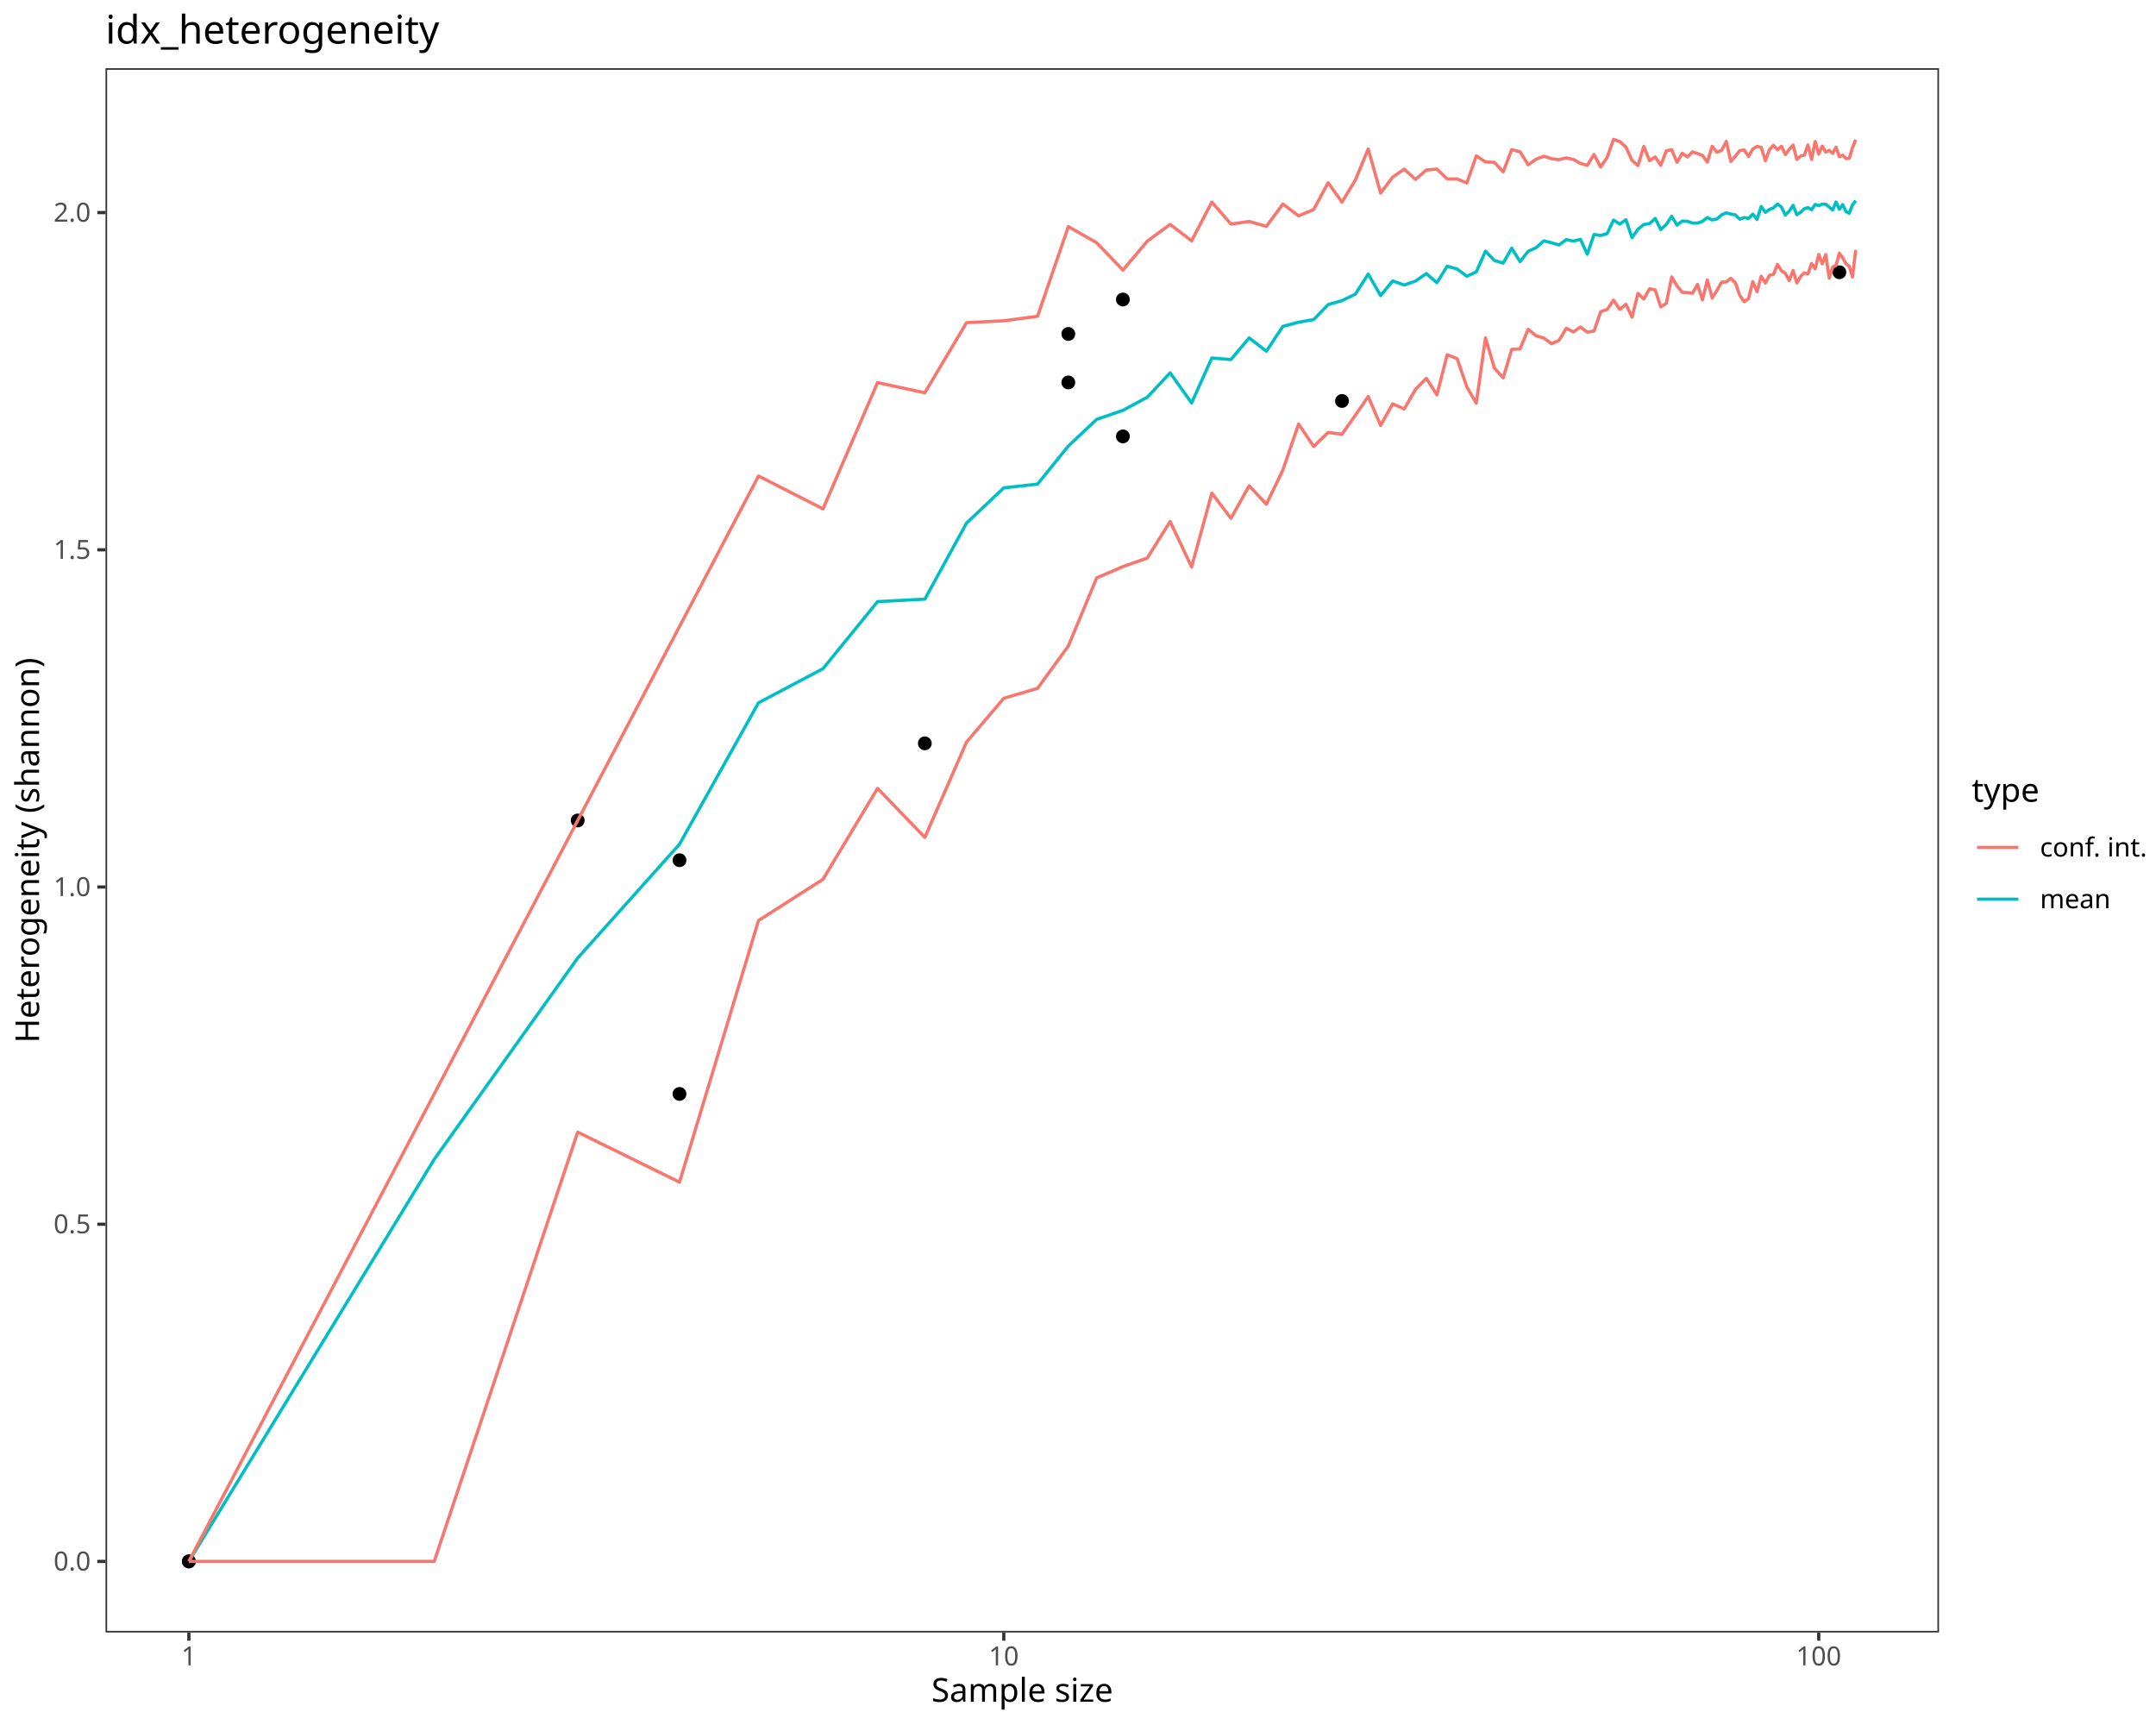
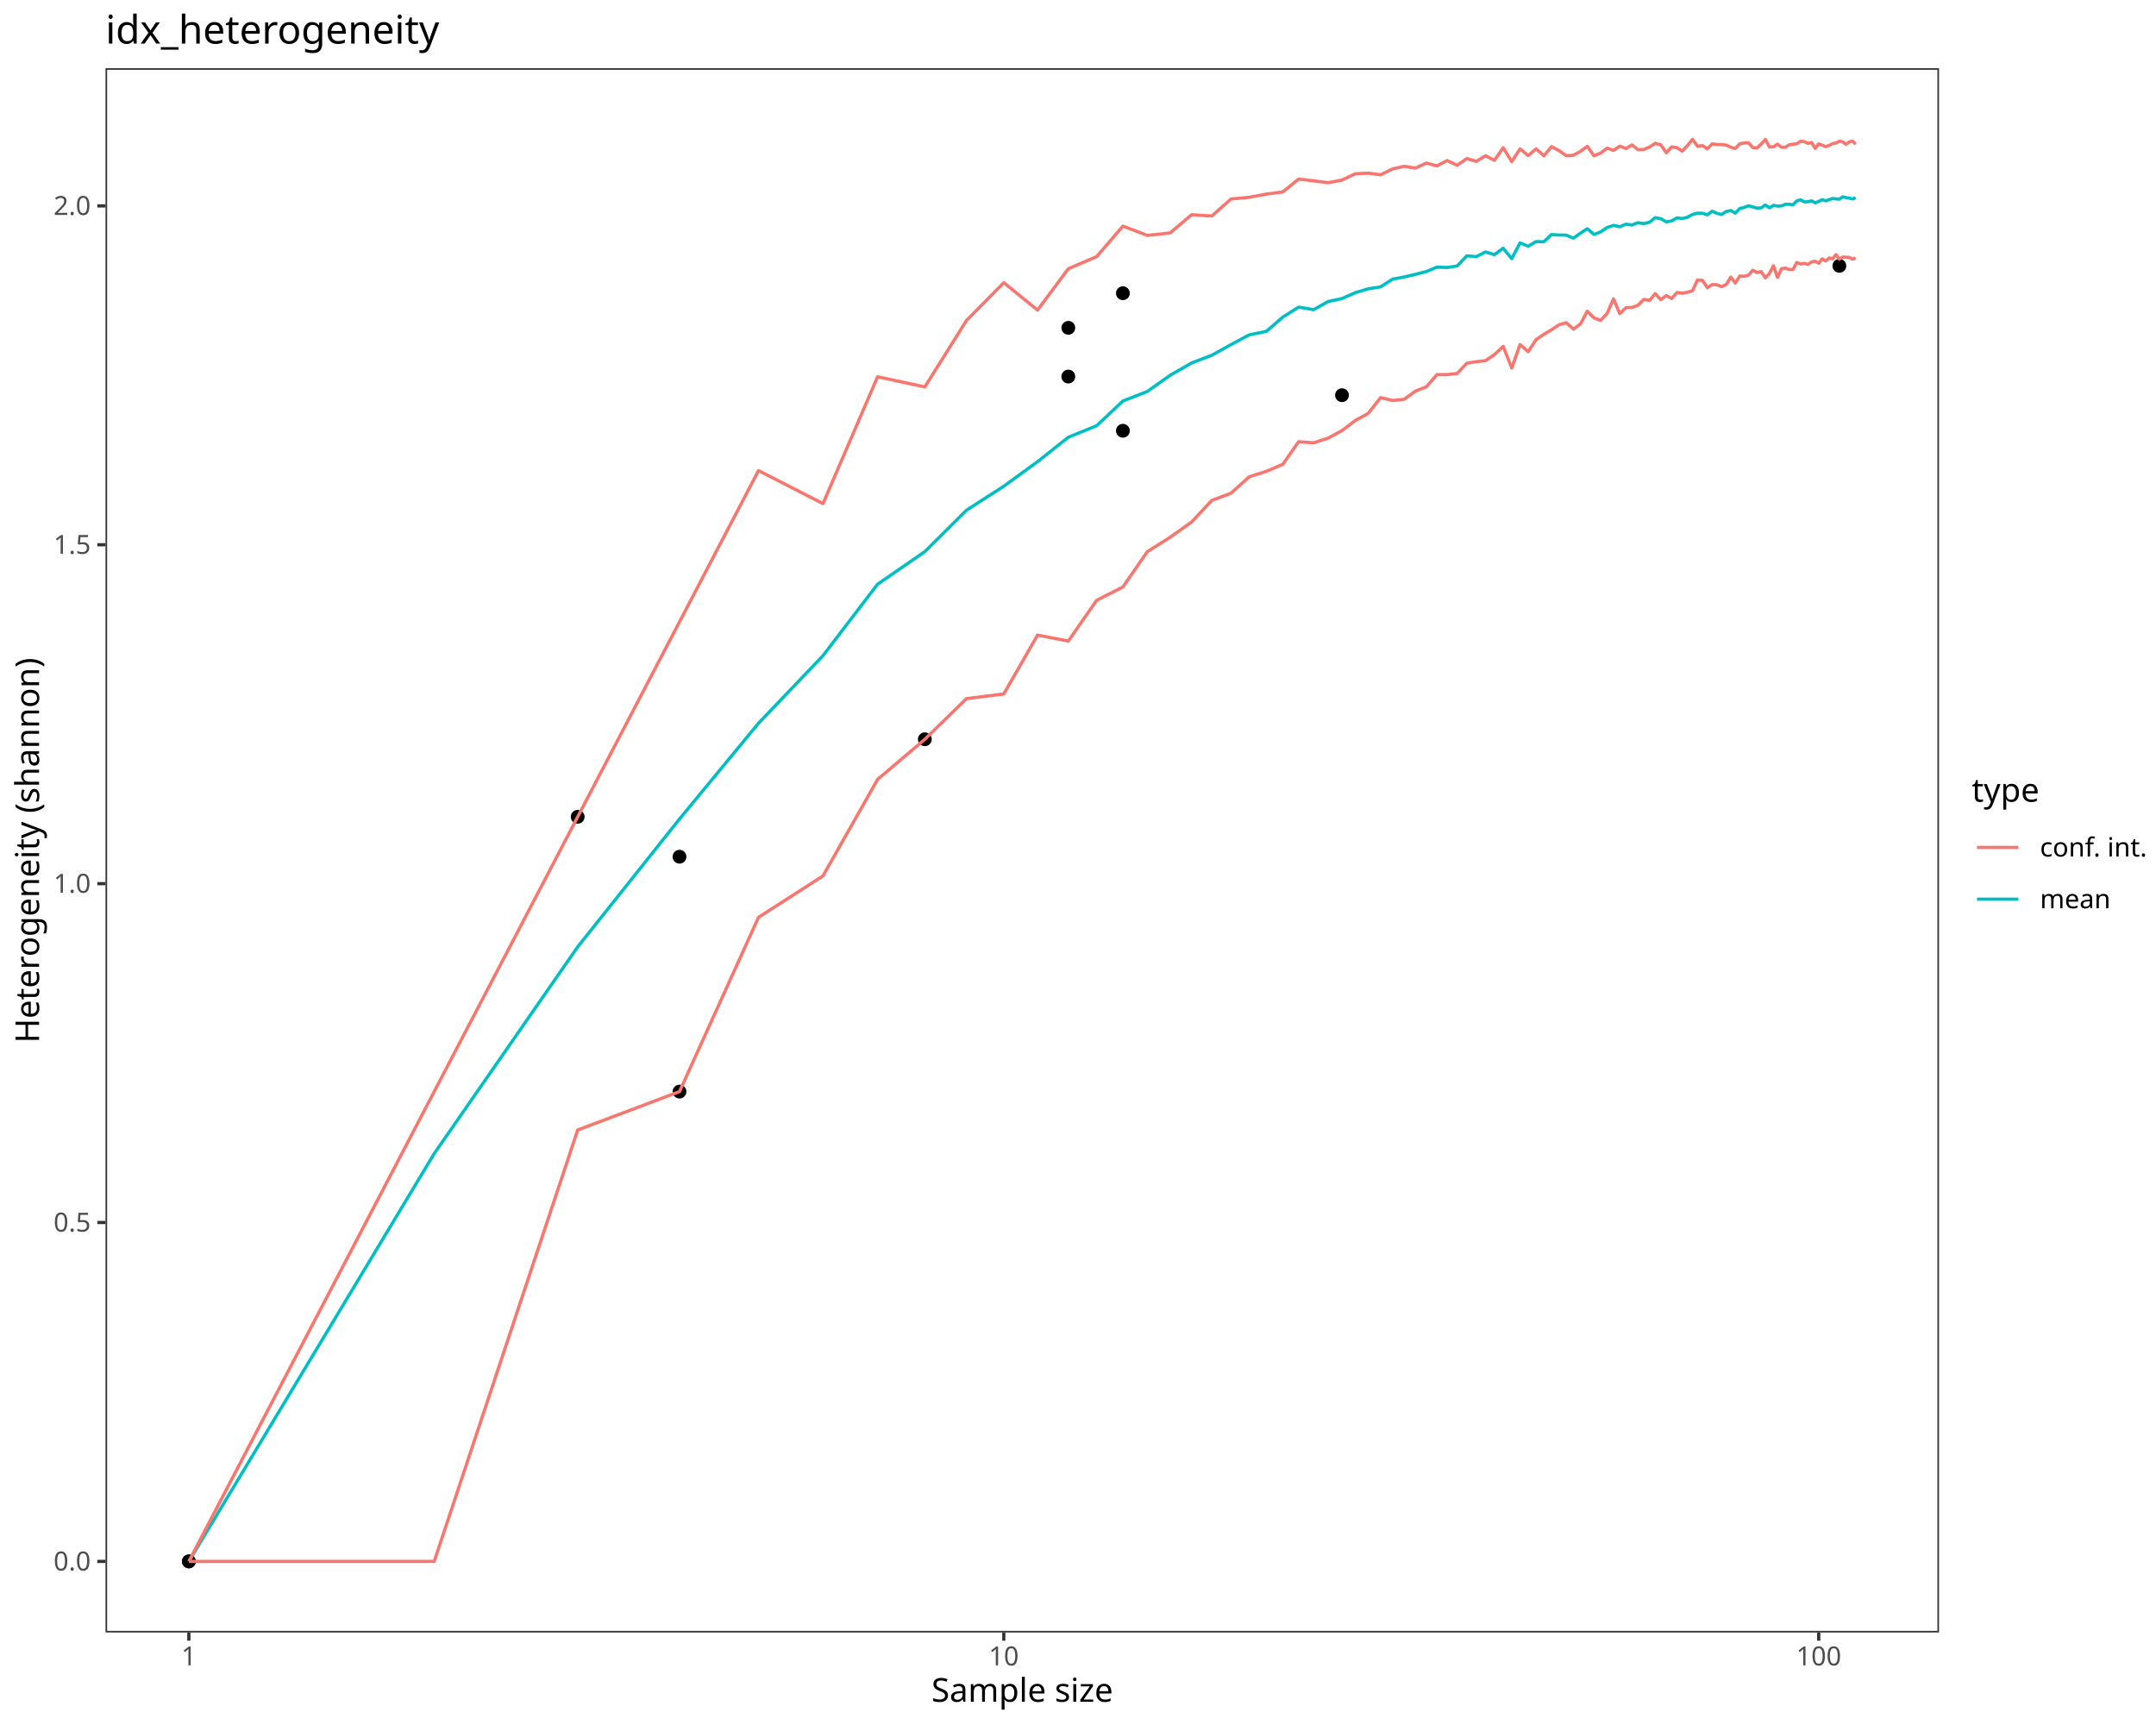
<svg xmlns="http://www.w3.org/2000/svg" class="svglite" data-engine-version="2.0" width="720.00pt" height="576.00pt" viewBox="0 0 720.00 576.00">
  <defs>
    <style type="text/css">
    .svglite line, .svglite polyline, .svglite polygon, .svglite path, .svglite rect, .svglite circle {
      fill: none;
      stroke: #000000;
      stroke-linecap: round;
      stroke-linejoin: round;
      stroke-miterlimit: 10.00;
    }
  </style>
  </defs>
  <rect width="100%" height="100%" style="stroke: none; fill: #FFFFFF;" />
  <defs>
    <clipPath id="cpMC4wMHw3MjAuMDB8MC4wMHw1NzYuMDA=">
      <rect x="0.00" y="0.00" width="720.00" height="576.00" />
    </clipPath>
  </defs>
  <g clip-path="url(#cpMC4wMHw3MjAuMDB8MC4wMHw1NzYuMDA=)">
    <rect x="0.00" y="0.00" width="720.00" height="576.00" style="stroke-width: 1.07; stroke: #FFFFFF; fill: #FFFFFF;" />
  </g>
  <defs>
    <clipPath id="cpMzUuMjR8NjQ3LjU0fDIyLjc4fDU0NS4xMQ==">
      <rect x="35.24" y="22.78" width="612.30" height="522.33" />
    </clipPath>
  </defs>
  <g clip-path="url(#cpMzUuMjR8NjQ3LjU0fDIyLjc4fDU0NS4xMQ==)">
    <rect x="35.24" y="22.78" width="612.30" height="522.33" style="stroke-width: 1.07; stroke: none; fill: #FFFFFF;" />
-     <circle cx="374.99" cy="145.72" r="1.95" style="stroke-width: 0.71; fill: #000000;" />
-     <circle cx="308.85" cy="248.21" r="1.95" style="stroke-width: 0.71; fill: #000000;" />
-     <circle cx="226.92" cy="365.28" r="1.95" style="stroke-width: 0.71; fill: #000000;" />
+     <circle cx="374.99" cy="143.84" r="1.95" style="stroke-width: 0.71; fill: #000000;" />
+     <circle cx="308.85" cy="246.85" r="1.95" style="stroke-width: 0.71; fill: #000000;" />
+     <circle cx="226.92" cy="364.50" r="1.95" style="stroke-width: 0.71; fill: #000000;" />
    <circle cx="63.07" cy="521.37" r="1.95" style="stroke-width: 0.71; fill: #000000;" />
    <circle cx="63.07" cy="521.37" r="1.95" style="stroke-width: 0.71; fill: #000000;" />
-     <circle cx="356.77" cy="127.70" r="1.95" style="stroke-width: 0.71; fill: #000000;" />
-     <circle cx="192.92" cy="273.97" r="1.95" style="stroke-width: 0.71; fill: #000000;" />
-     <circle cx="374.99" cy="100.01" r="1.95" style="stroke-width: 0.71; fill: #000000;" />
-     <circle cx="448.16" cy="133.89" r="1.95" style="stroke-width: 0.71; fill: #000000;" />
-     <circle cx="614.26" cy="90.91" r="1.95" style="stroke-width: 0.71; fill: #000000;" />
-     <circle cx="226.92" cy="287.24" r="1.95" style="stroke-width: 0.71; fill: #000000;" />
-     <circle cx="356.77" cy="111.51" r="1.95" style="stroke-width: 0.71; fill: #000000;" />
-     <polyline points="63.07,521.37 145.00,387.13 192.92,319.90 226.92,281.89 253.30,234.67 274.84,223.28 293.06,200.89 308.85,200.06 322.77,174.67 335.22,162.90 346.49,161.65 356.77,148.93 366.23,140.04 374.99,137.02 383.14,132.63 390.77,124.49 397.94,134.56 404.69,119.54 411.08,120.06 417.15,112.83 422.91,117.27 428.41,108.99 433.67,107.59 438.70,106.72 443.52,101.72 448.16,100.37 452.62,98.24 456.92,91.50 461.06,98.71 465.07,93.80 468.95,95.17 472.70,93.86 476.33,91.35 479.86,94.41 483.29,88.88 486.62,89.83 489.86,92.24 493.01,90.78 496.08,83.86 499.07,86.99 501.99,87.85 504.84,82.87 507.62,87.35 510.34,83.91 512.99,82.69 515.59,80.42 518.13,81.06 520.62,81.79 523.06,80.01 525.45,80.50 527.79,79.93 530.08,84.91 532.33,78.30 534.54,78.63 536.71,78.01 538.84,73.49 540.93,74.81 542.99,73.37 545.01,79.36 547.00,76.55 548.95,74.96 550.87,74.68 552.76,72.94 554.62,76.67 556.46,74.94 558.26,72.23 560.04,75.16 561.79,73.80 563.51,73.90 565.21,74.49 566.89,74.50 568.54,73.90 570.17,72.64 571.78,73.43 573.37,73.13 574.94,71.74 576.48,71.04 578.01,71.48 579.51,71.74 581.00,73.20 582.47,72.65 583.92,72.94 585.35,71.49 586.76,73.29 588.16,68.94 589.55,70.93 590.91,69.92 592.26,69.41 593.60,68.12 594.92,69.16 596.22,71.80 597.52,70.50 598.79,68.55 600.06,71.70 601.31,70.89 602.55,69.69 603.77,69.32 604.98,70.04 606.18,68.29 607.37,68.68 608.55,68.17 609.71,68.22 610.87,69.14 612.01,70.15 613.14,67.45 614.26,69.88 615.37,68.31 616.47,70.64 617.56,71.19 618.64,68.42 619.71,66.97 " style="stroke-width: 1.07; stroke: #00BFC4; stroke-linecap: butt;" />
-     <polyline points="63.07,521.37 145.00,521.37 192.92,378.03 226.92,394.74 253.30,307.38 274.84,293.61 293.06,263.24 308.85,279.62 322.77,247.79 335.22,233.16 346.49,229.85 356.77,215.70 366.23,192.97 374.99,189.20 383.14,186.33 390.77,174.13 397.94,189.32 404.69,164.66 411.08,173.07 417.15,162.21 422.91,168.36 428.41,156.96 433.67,141.58 438.70,149.07 443.52,144.41 448.16,144.98 452.62,138.66 456.92,132.40 461.06,142.05 465.07,134.86 468.95,136.55 472.70,130.01 476.33,126.31 479.86,131.85 483.29,118.44 486.62,119.78 489.86,129.21 493.01,134.65 496.08,112.83 499.07,122.94 501.99,126.19 504.84,116.66 507.62,116.48 510.34,109.94 512.99,112.14 515.59,112.89 518.13,114.77 520.62,113.67 523.06,109.62 525.45,110.83 527.79,109.18 530.08,110.92 532.33,110.54 534.54,104.09 536.71,103.35 538.84,100.22 540.93,103.31 542.99,101.60 545.01,105.91 547.00,97.96 548.95,99.85 550.87,96.40 552.76,96.82 554.62,102.49 556.46,101.31 558.26,92.49 560.04,95.46 561.79,97.63 563.51,97.69 565.21,97.91 566.89,94.96 568.54,100.12 570.17,93.48 571.78,99.49 573.37,96.99 574.94,94.20 576.48,94.15 578.01,92.94 579.51,94.39 581.00,98.62 582.47,100.75 583.92,99.71 585.35,94.02 586.76,97.40 588.16,92.23 589.55,94.50 590.91,91.93 592.26,91.63 593.60,88.27 594.92,90.43 596.22,91.27 597.52,93.70 598.79,90.29 600.06,94.47 601.31,92.31 602.55,91.10 603.77,91.47 604.98,87.99 606.18,89.78 607.37,84.97 608.55,88.11 609.71,84.99 610.87,92.89 612.01,89.16 613.14,88.64 614.26,84.52 615.37,86.10 616.47,88.08 617.56,88.91 618.64,92.49 619.71,83.45 " style="stroke-width: 1.07; stroke: #F8766D; stroke-linecap: butt;" />
-     <polyline points="63.07,521.37 145.00,365.28 192.92,273.97 226.92,209.19 253.30,158.94 274.84,169.92 293.06,127.77 308.85,131.15 322.77,107.74 335.22,107.11 346.49,105.62 356.77,75.67 366.23,81.06 374.99,90.20 383.14,80.52 390.77,74.94 397.94,80.41 404.69,67.47 411.08,74.82 417.15,73.95 422.91,75.59 428.41,68.13 433.67,72.08 438.70,69.96 443.52,61.02 448.16,67.48 452.62,60.10 456.92,49.74 461.06,64.46 465.07,59.16 468.95,56.48 472.70,59.91 476.33,56.76 479.86,56.45 483.29,59.74 486.62,59.74 489.86,61.10 493.01,52.03 496.08,54.08 499.07,54.22 501.99,57.37 504.84,49.97 507.62,50.69 510.34,55.03 512.99,53.15 515.59,52.17 518.13,53.00 520.62,53.32 523.06,52.71 525.45,53.25 527.79,54.57 530.08,55.20 532.33,51.59 534.54,55.78 536.71,52.56 538.84,46.53 540.93,47.28 542.99,49.13 545.01,53.55 547.00,55.29 548.95,48.90 550.87,53.66 552.76,52.40 554.62,55.19 556.46,50.39 558.26,50.00 560.04,54.19 561.79,51.17 563.51,52.42 565.21,50.70 566.89,51.27 568.54,51.90 570.17,54.11 571.78,48.85 573.37,50.83 574.94,50.21 576.48,47.21 578.01,53.91 579.51,52.17 581.00,50.30 582.47,50.07 583.92,52.23 585.35,49.76 586.76,48.87 588.16,49.20 589.55,53.70 590.91,49.95 592.26,48.51 593.60,50.00 594.92,48.84 596.22,51.59 597.52,49.86 598.79,48.43 600.06,53.23 601.31,52.13 602.55,51.82 603.77,48.39 604.98,53.23 606.18,47.25 607.37,51.45 608.55,48.79 609.71,50.82 610.87,50.19 612.01,51.24 613.14,49.17 614.26,52.32 615.37,51.84 616.47,52.95 617.56,52.86 618.64,49.33 619.71,46.65 " style="stroke-width: 1.07; stroke: #F8766D; stroke-linecap: butt;" />
+     <circle cx="356.77" cy="125.74" r="1.95" style="stroke-width: 0.71; fill: #000000;" />
+     <circle cx="192.92" cy="272.74" r="1.95" style="stroke-width: 0.71; fill: #000000;" />
+     <circle cx="374.99" cy="97.91" r="1.95" style="stroke-width: 0.71; fill: #000000;" />
+     <circle cx="448.16" cy="131.96" r="1.95" style="stroke-width: 0.71; fill: #000000;" />
+     <circle cx="614.26" cy="88.77" r="1.95" style="stroke-width: 0.71; fill: #000000;" />
+     <circle cx="226.92" cy="286.07" r="1.95" style="stroke-width: 0.71; fill: #000000;" />
+     <circle cx="356.77" cy="109.47" r="1.95" style="stroke-width: 0.71; fill: #000000;" />
+     <polyline points="63.07,521.37 145.00,385.21 192.92,316.17 226.92,273.47 253.30,241.50 274.84,218.93 293.06,195.08 308.85,184.20 322.77,170.36 335.22,162.35 346.49,154.16 356.77,146.00 366.23,142.15 374.99,133.90 383.14,130.73 390.77,125.31 397.94,121.20 404.69,118.62 411.08,115.08 417.15,111.83 422.91,110.64 428.41,105.87 433.67,102.56 438.70,103.40 443.52,100.68 448.16,99.69 452.62,97.72 456.92,96.45 461.06,95.78 465.07,93.20 468.95,92.49 472.70,91.60 476.33,90.66 479.86,89.21 483.29,89.32 486.62,88.81 489.86,85.42 493.01,85.69 496.08,84.13 499.07,85.03 501.99,82.88 504.84,86.38 507.62,81.10 510.34,82.21 512.99,80.66 515.59,80.72 518.13,78.32 520.62,78.48 523.06,78.51 525.45,79.53 527.79,77.87 530.08,76.37 532.33,78.29 534.54,77.43 536.71,75.97 538.84,75.25 540.93,75.71 542.99,74.85 545.01,75.12 547.00,74.36 548.95,74.67 550.87,74.21 552.76,72.69 554.62,73.00 556.46,74.10 558.26,73.77 560.04,72.76 561.79,72.96 563.51,72.55 565.21,71.61 566.89,71.18 568.54,71.21 570.17,71.72 571.78,70.53 573.37,71.23 574.94,71.63 576.48,70.62 578.01,70.30 579.51,71.17 581.00,69.60 582.47,69.27 583.92,68.72 585.35,69.10 586.76,69.50 588.16,69.41 589.55,68.44 590.91,69.39 592.26,68.57 593.60,68.82 594.92,68.76 596.22,68.22 597.52,68.20 598.79,68.39 600.06,67.07 601.31,66.72 602.55,67.42 603.77,67.36 604.98,67.07 606.18,67.72 607.37,67.25 608.55,66.67 609.71,67.07 610.87,66.66 612.01,66.28 613.14,66.41 614.26,66.50 615.37,65.73 616.47,65.98 617.56,66.16 618.64,66.43 619.71,66.04 " style="stroke-width: 1.07; stroke: #00BFC4; stroke-linecap: butt;" />
+     <polyline points="63.07,521.37 145.00,521.37 192.92,377.32 226.92,364.50 253.30,306.31 274.84,292.48 293.06,260.27 308.85,246.85 322.77,233.27 335.22,231.73 346.49,212.07 356.77,214.05 366.23,200.45 374.99,196.00 383.14,184.22 390.77,179.40 397.94,174.30 404.69,167.09 411.08,164.70 417.15,159.21 422.91,157.37 428.41,155.03 433.67,147.49 438.70,147.87 443.52,146.30 448.16,143.78 452.62,140.40 456.92,138.03 461.06,132.77 465.07,133.73 468.95,133.32 472.70,130.58 476.33,129.17 479.86,125.09 483.29,125.08 486.62,124.70 489.86,121.28 493.01,120.78 496.08,120.44 499.07,118.41 501.99,115.65 504.84,122.89 507.62,115.05 510.34,117.43 512.99,113.39 515.59,111.62 518.13,110.12 520.62,108.46 523.06,107.75 525.45,109.89 527.79,108.19 530.08,103.93 532.33,106.17 534.54,106.99 536.71,104.63 538.84,99.80 540.93,104.75 542.99,102.73 545.01,102.67 547.00,101.96 548.95,99.98 550.87,100.31 552.76,98.04 554.62,100.05 556.46,98.68 558.26,99.69 560.04,97.67 561.79,97.91 563.51,97.60 565.21,97.09 566.89,93.49 568.54,93.61 570.17,96.07 571.78,95.03 573.37,95.07 574.94,95.73 576.48,94.99 578.01,92.50 579.51,94.53 581.00,92.18 582.47,92.26 583.92,91.90 585.35,90.22 586.76,91.03 588.16,90.69 589.55,92.82 590.91,91.31 592.26,88.74 593.60,92.65 594.92,89.74 596.22,89.50 597.52,90.01 598.79,89.97 600.06,87.63 601.31,88.17 602.55,87.92 603.77,88.31 604.98,87.45 606.18,87.24 607.37,87.88 608.55,86.42 609.71,87.16 610.87,86.14 612.01,86.40 613.14,85.00 614.26,86.52 615.37,85.84 616.47,85.90 617.56,85.96 618.64,86.53 619.71,86.14 " style="stroke-width: 1.07; stroke: #F8766D; stroke-linecap: butt;" />
+     <polyline points="63.07,521.37 145.00,364.50 192.92,272.74 226.92,207.64 253.30,157.14 274.84,168.16 293.06,125.81 308.85,129.20 322.77,106.99 335.22,94.39 346.49,103.55 356.77,89.73 366.23,85.69 374.99,75.50 383.14,78.60 390.77,77.78 397.94,71.70 404.69,72.13 411.08,66.45 417.15,65.88 422.91,64.82 428.41,64.08 433.67,59.79 438.70,60.38 443.52,61.01 448.16,60.13 452.62,58.02 456.92,57.82 461.06,58.36 465.07,56.39 468.95,55.53 472.70,56.12 476.33,54.45 479.86,55.39 483.29,53.61 486.62,55.19 489.86,52.94 493.01,53.88 496.08,52.00 499.07,53.54 501.99,49.32 504.84,53.97 507.62,49.70 510.34,51.95 512.99,49.70 515.59,52.04 518.13,48.96 520.62,50.28 523.06,52.00 525.45,51.85 527.79,50.53 530.08,48.86 532.33,52.04 534.54,51.11 536.71,49.46 538.84,50.21 540.93,48.78 542.99,49.60 545.01,48.39 547.00,49.96 548.95,49.91 550.87,49.09 552.76,47.85 554.62,48.37 556.46,51.02 558.26,49.05 560.04,49.32 561.79,50.46 563.51,48.63 565.21,46.53 566.89,48.84 568.54,48.60 570.17,49.72 571.78,48.05 573.37,48.24 574.94,48.27 576.48,48.45 578.01,49.18 579.51,49.58 581.00,48.01 582.47,47.76 583.92,47.70 585.35,49.28 586.76,49.40 588.16,48.08 589.55,46.56 590.91,49.10 592.26,48.99 593.60,48.14 594.92,49.19 596.22,49.15 597.52,48.34 598.79,48.17 600.06,47.98 601.31,47.18 602.55,47.30 603.77,47.88 604.98,47.60 606.18,49.53 607.37,48.04 608.55,48.50 609.71,48.96 610.87,48.58 612.01,47.94 613.14,47.74 614.26,47.17 615.37,47.35 616.47,48.20 617.56,47.39 618.64,47.11 619.71,48.13 " style="stroke-width: 1.07; stroke: #F8766D; stroke-linecap: butt;" />
    <rect x="35.24" y="22.78" width="612.30" height="522.33" style="stroke-width: 1.07; stroke: #333333;" />
  </g>
  <g clip-path="url(#cpMC4wMHw3MjAuMDB8MC4wMHw1NzYuMDA=)">
    <text x="30.31" y="524.40" text-anchor="end" style="font-size: 8.80px; fill: #4D4D4D; font-family: sans;" textLength="12.23px" lengthAdjust="spacingAndGlyphs">0.0</text>
-     <text x="30.31" y="411.80" text-anchor="end" style="font-size: 8.80px; fill: #4D4D4D; font-family: sans;" textLength="12.23px" lengthAdjust="spacingAndGlyphs">0.5</text>
-     <text x="30.31" y="299.21" text-anchor="end" style="font-size: 8.80px; fill: #4D4D4D; font-family: sans;" textLength="12.23px" lengthAdjust="spacingAndGlyphs">1.0</text>
-     <text x="30.31" y="186.61" text-anchor="end" style="font-size: 8.80px; fill: #4D4D4D; font-family: sans;" textLength="12.23px" lengthAdjust="spacingAndGlyphs">1.5</text>
-     <text x="30.31" y="74.02" text-anchor="end" style="font-size: 8.80px; fill: #4D4D4D; font-family: sans;" textLength="12.23px" lengthAdjust="spacingAndGlyphs">2.0</text>
+     <text x="30.31" y="411.24" text-anchor="end" style="font-size: 8.80px; fill: #4D4D4D; font-family: sans;" textLength="12.23px" lengthAdjust="spacingAndGlyphs">0.5</text>
+     <text x="30.31" y="298.09" text-anchor="end" style="font-size: 8.80px; fill: #4D4D4D; font-family: sans;" textLength="12.23px" lengthAdjust="spacingAndGlyphs">1.0</text>
+     <text x="30.31" y="184.93" text-anchor="end" style="font-size: 8.80px; fill: #4D4D4D; font-family: sans;" textLength="12.23px" lengthAdjust="spacingAndGlyphs">1.5</text>
+     <text x="30.31" y="71.78" text-anchor="end" style="font-size: 8.80px; fill: #4D4D4D; font-family: sans;" textLength="12.23px" lengthAdjust="spacingAndGlyphs">2.0</text>
    <polyline points="32.50,521.37 35.24,521.37 " style="stroke-width: 1.07; stroke: #333333; stroke-linecap: butt;" />
-     <polyline points="32.50,408.78 35.24,408.78 " style="stroke-width: 1.07; stroke: #333333; stroke-linecap: butt;" />
-     <polyline points="32.50,296.18 35.24,296.18 " style="stroke-width: 1.07; stroke: #333333; stroke-linecap: butt;" />
-     <polyline points="32.50,183.59 35.24,183.59 " style="stroke-width: 1.07; stroke: #333333; stroke-linecap: butt;" />
-     <polyline points="32.50,70.99 35.24,70.99 " style="stroke-width: 1.07; stroke: #333333; stroke-linecap: butt;" />
+     <polyline points="32.50,408.21 35.24,408.21 " style="stroke-width: 1.07; stroke: #333333; stroke-linecap: butt;" />
+     <polyline points="32.50,295.06 35.24,295.06 " style="stroke-width: 1.07; stroke: #333333; stroke-linecap: butt;" />
+     <polyline points="32.50,181.90 35.24,181.90 " style="stroke-width: 1.07; stroke: #333333; stroke-linecap: butt;" />
+     <polyline points="32.50,68.75 35.24,68.75 " style="stroke-width: 1.07; stroke: #333333; stroke-linecap: butt;" />
    <polyline points="63.07,547.85 63.07,545.11 " style="stroke-width: 1.07; stroke: #333333; stroke-linecap: butt;" />
    <polyline points="335.22,547.85 335.22,545.11 " style="stroke-width: 1.07; stroke: #333333; stroke-linecap: butt;" />
    <polyline points="607.37,547.85 607.37,545.11 " style="stroke-width: 1.07; stroke: #333333; stroke-linecap: butt;" />
    <text x="63.07" y="556.10" text-anchor="middle" style="font-size: 8.80px; fill: #4D4D4D; font-family: sans;" textLength="4.89px" lengthAdjust="spacingAndGlyphs">1</text>
    <text x="335.22" y="556.10" text-anchor="middle" style="font-size: 8.80px; fill: #4D4D4D; font-family: sans;" textLength="9.79px" lengthAdjust="spacingAndGlyphs">10</text>
    <text x="607.37" y="556.10" text-anchor="middle" style="font-size: 8.80px; fill: #4D4D4D; font-family: sans;" textLength="14.68px" lengthAdjust="spacingAndGlyphs">100</text>
    <text x="341.39" y="568.24" text-anchor="middle" style="font-size: 11.00px; font-family: sans;" textLength="59.93px" lengthAdjust="spacingAndGlyphs">Sample size</text>
    <text transform="translate(13.05,283.95) rotate(-90)" text-anchor="middle" style="font-size: 11.00px; font-family: sans;" textLength="121.09px" lengthAdjust="spacingAndGlyphs">Heterogeneity (shannon)</text>
    <rect x="658.50" y="259.00" width="56.02" height="49.89" style="stroke-width: 1.07; stroke: none; fill: #FFFFFF;" />
    <text x="658.50" y="267.71" style="font-size: 11.00px; font-family: sans;" textLength="20.80px" lengthAdjust="spacingAndGlyphs">type</text>
    <rect x="658.50" y="274.33" width="17.28" height="17.28" style="stroke-width: 1.07; stroke: none; fill: #FFFFFF;" />
    <line x1="660.23" y1="282.97" x2="674.05" y2="282.97" style="stroke-width: 1.07; stroke: #F8766D; stroke-linecap: butt;" />
    <rect x="658.50" y="291.61" width="17.28" height="17.28" style="stroke-width: 1.07; stroke: none; fill: #FFFFFF;" />
    <line x1="660.23" y1="300.25" x2="674.05" y2="300.25" style="stroke-width: 1.07; stroke: #00BFC4; stroke-linecap: butt;" />
    <text x="681.26" y="286.00" style="font-size: 8.80px; font-family: sans;" textLength="33.26px" lengthAdjust="spacingAndGlyphs">conf. int.</text>
    <text x="681.26" y="303.28" style="font-size: 8.80px; font-family: sans;" textLength="22.02px" lengthAdjust="spacingAndGlyphs">mean</text>
    <text x="35.24" y="14.56" style="font-size: 13.20px; font-family: sans;" textLength="104.22px" lengthAdjust="spacingAndGlyphs">idx_heterogeneity</text>
  </g>
</svg>
